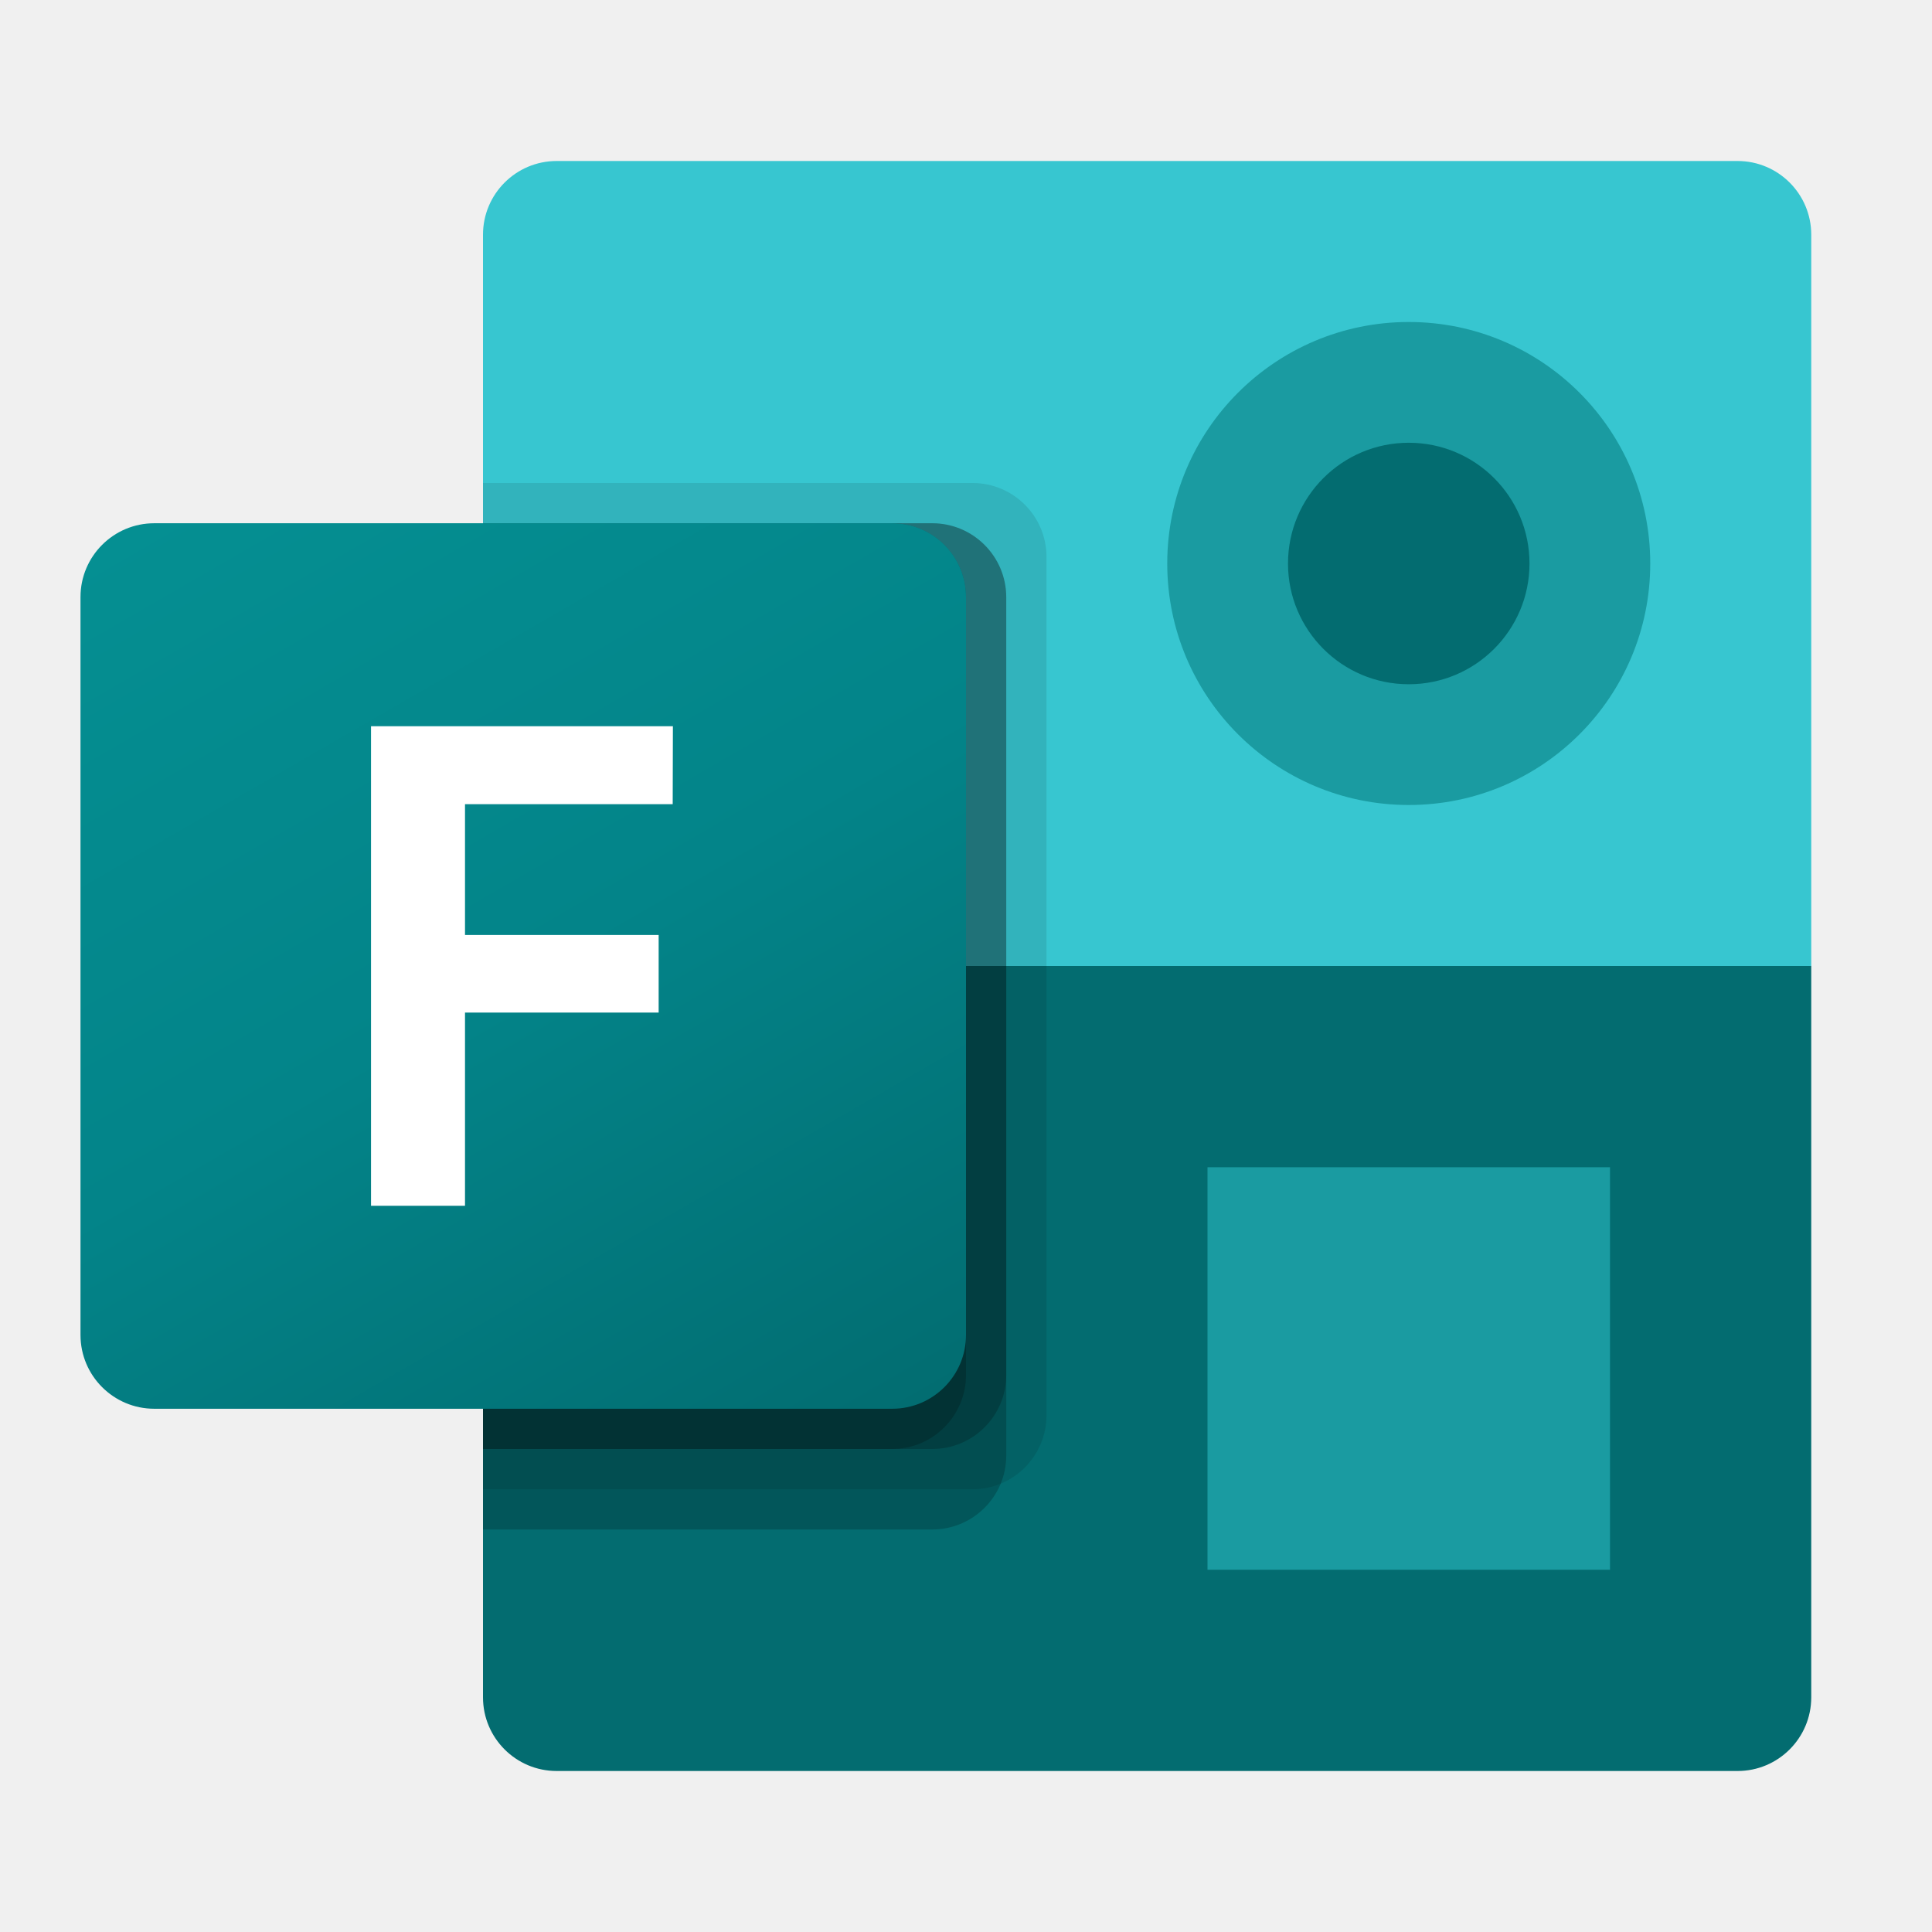
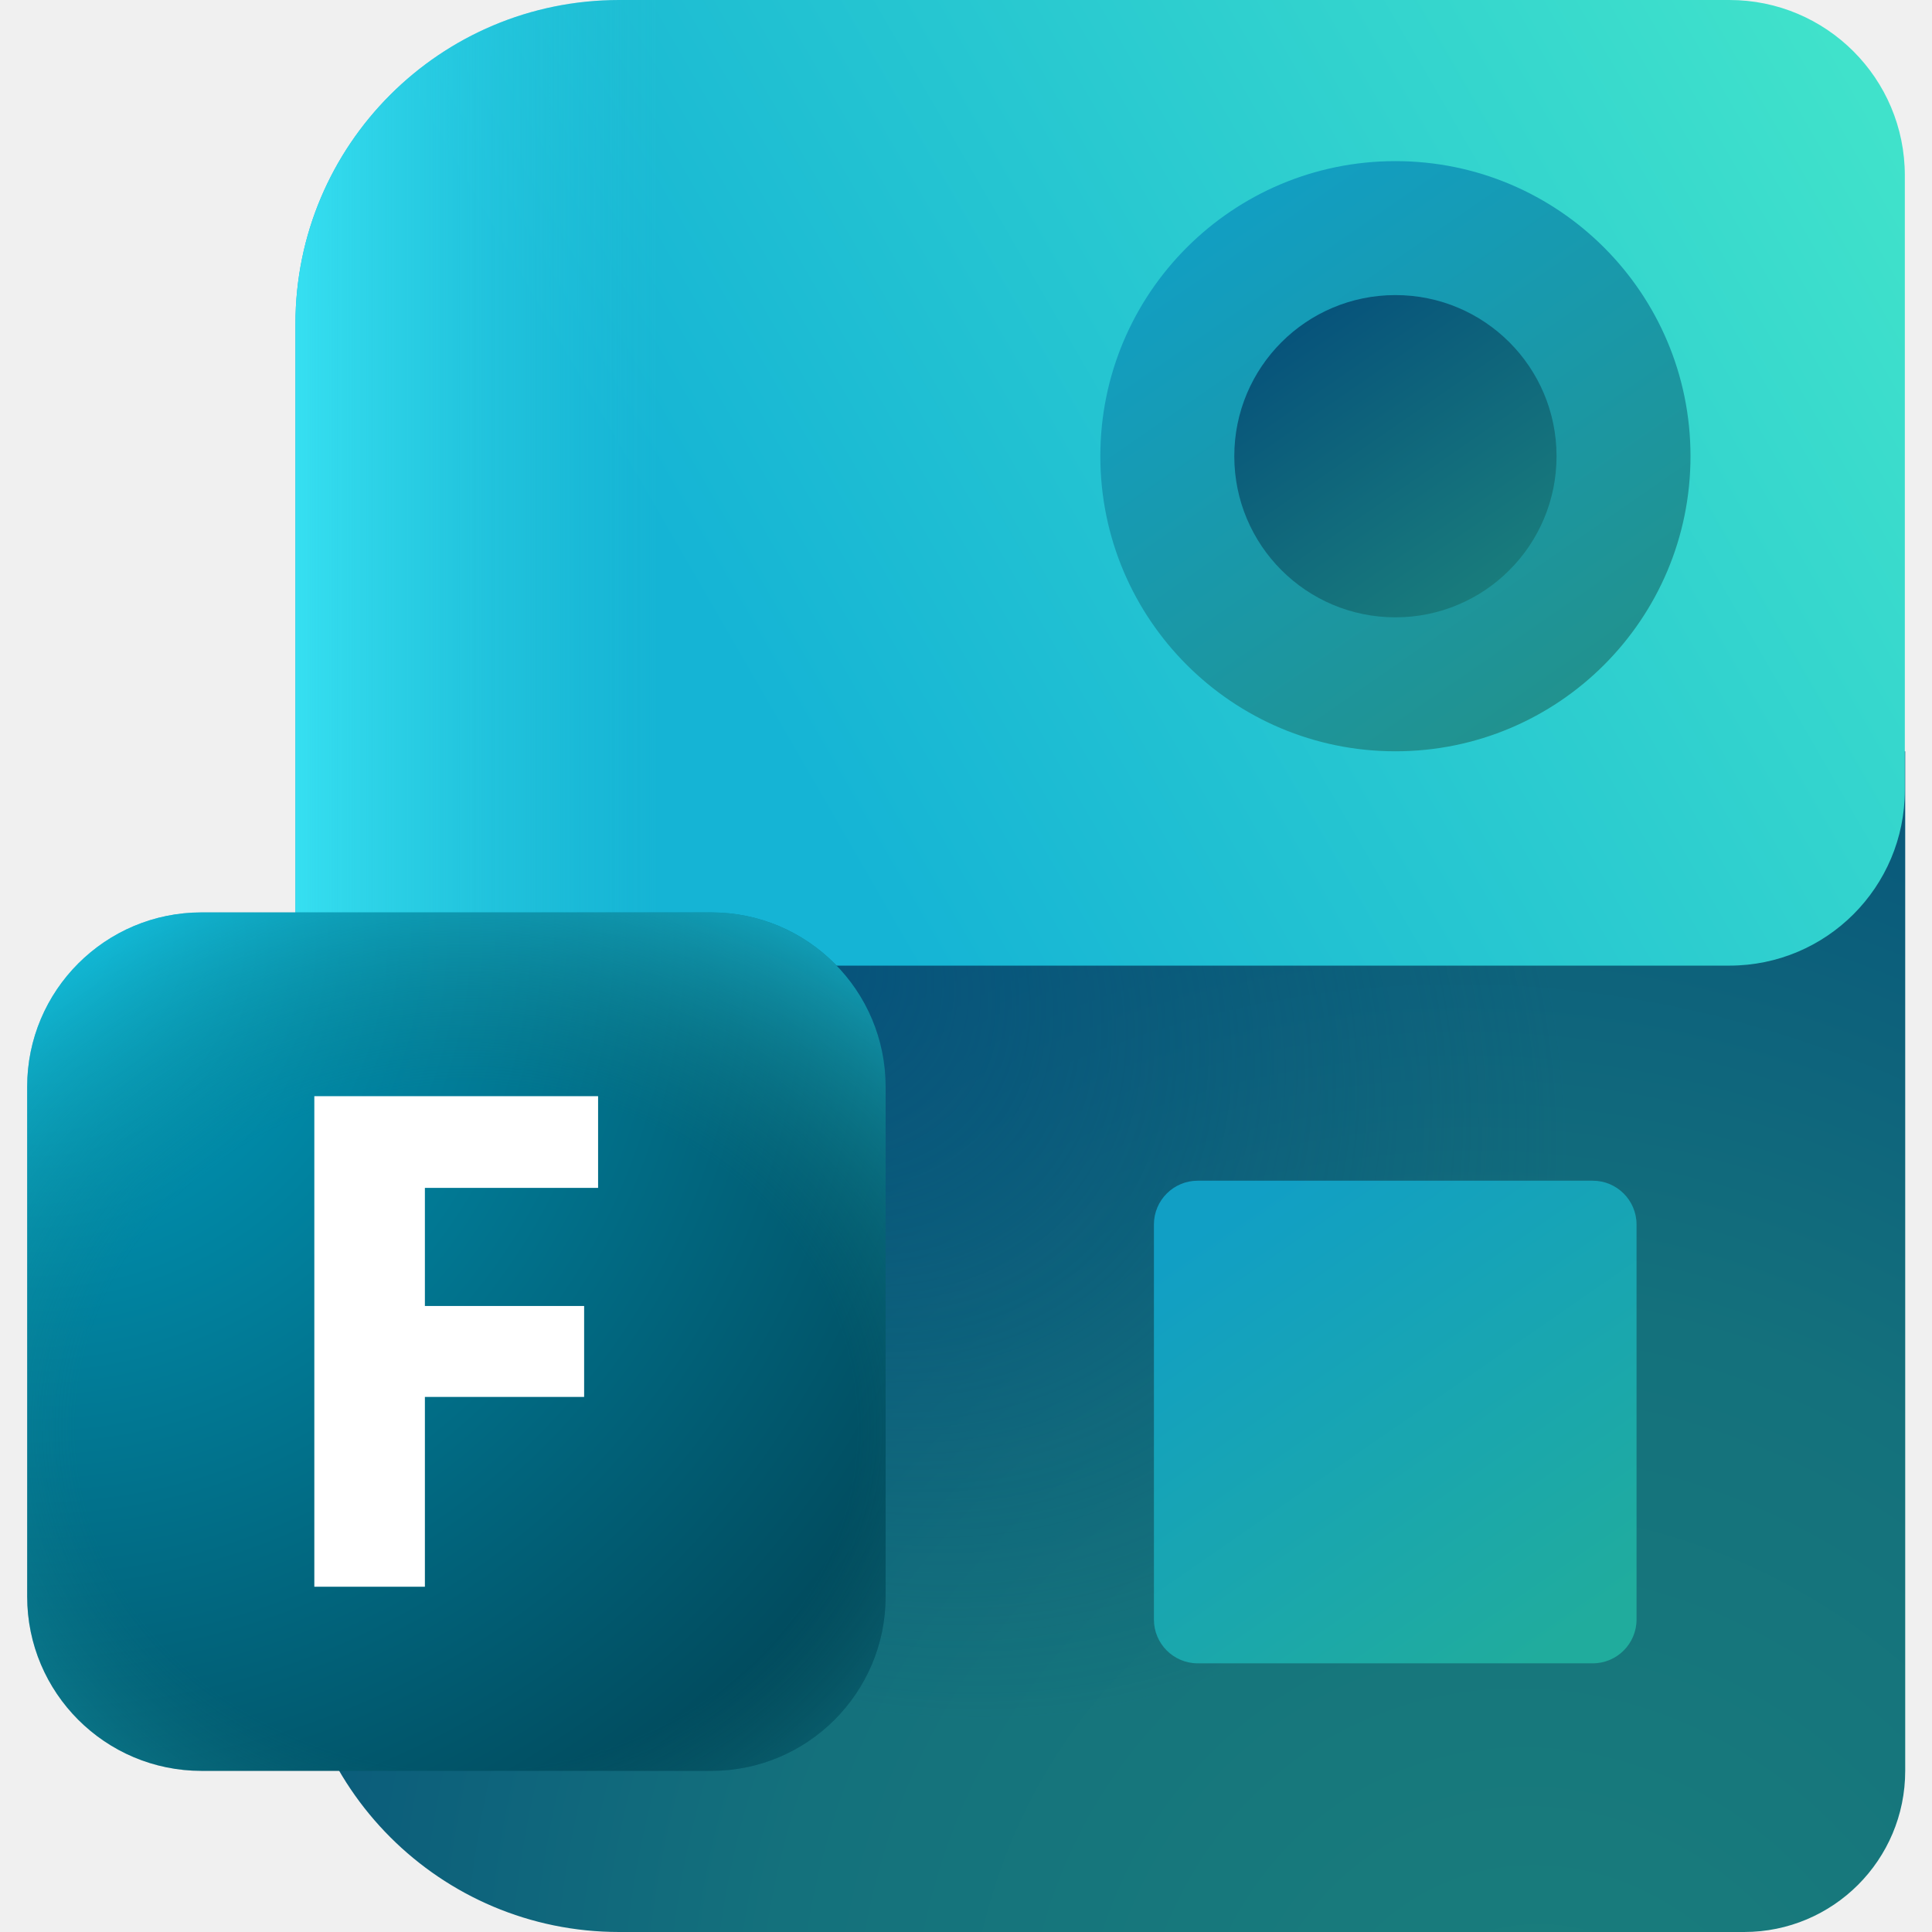
- <svg xmlns="http://www.w3.org/2000/svg" viewBox="0 0 48 48">
-   <defs>
-     <linearGradient id="a" x1="5.822" y1="11.568" x2="20.178" y2="36.432" gradientUnits="userSpaceOnUse">
-       <stop offset="0" stop-color="#058f92" />
-       <stop offset="0.5" stop-color="#038489" />
-       <stop offset="1" stop-color="#026d71" />
-     </linearGradient>
-   </defs>
-   <path d="M45,24V42.169A1.831,1.831,0,0,1,43.169,44H13.831A1.831,1.831,0,0,1,12,42.169V24l17-2Z" fill="#036c70" />
-   <path d="M13.831,4H43.169A1.831,1.831,0,0,1,45,5.831V24a0,0,0,0,1,0,0H12a0,0,0,0,1,0,0V5.831A1.831,1.831,0,0,1,13.831,4Z" fill="#37c6d0" />
-   <rect x="30" y="29" width="10" height="10" fill="#1a9ba1" />
-   <circle cx="35" cy="14" r="6" fill="#1a9ba1" />
-   <circle cx="35" cy="14" r="3" fill="#036c70" />
-   <path d="M24.167,12H12V37H24.167A1.839,1.839,0,0,0,26,35.167V13.833A1.839,1.839,0,0,0,24.167,12Z" opacity="0.1" />
-   <path d="M23.167,13H12V38H23.167A1.839,1.839,0,0,0,25,36.167V14.833A1.839,1.839,0,0,0,23.167,13Z" opacity="0.2" />
-   <path d="M23.167,13H12V36H23.167A1.839,1.839,0,0,0,25,34.167V14.833A1.839,1.839,0,0,0,23.167,13Z" opacity="0.2" />
-   <path d="M22.167,13H12V36H22.167A1.839,1.839,0,0,0,24,34.167V14.833A1.839,1.839,0,0,0,22.167,13Z" opacity="0.2" />
-   <rect x="2" y="13" width="22" height="22" rx="1.833" fill="url(#a)" />
-   <rect width="48" height="48" fill="none" />
-   <path d="M16.713,19.98h-5.16v3.249h4.811v1.928H11.553v4.8H9.218V18.043h7.5Z" fill="#fff" />
+ <svg xmlns="http://www.w3.org/2000/svg" viewBox="0 0 512 512">
+   <radialGradient id="SVGIalUG8Uh" cx="-636.407" cy="-241.425" r="14.223" gradientTransform="matrix(-18.3292 -29.852 26.9769 -16.5711 -4739.679 -22434.014)" gradientUnits="userSpaceOnUse">
+     <stop offset="0" stop-color="#1a7f7c" />
+     <stop offset=".45" stop-color="#14717c" />
+     <stop offset=".8" stop-color="#08567b" />
+   </radialGradient>
+   <path fill="url(#SVGIalUG8Uh)" d="M78.3 312.9c0-62.8 50.9-113.8 113.8-113.8h312.8v270.2c0 23.6-19.1 42.7-42.7 42.7H164.1c-47.4 0-85.8-38.4-85.8-85.8z" />
+   <radialGradient id="SVGIMbLAoGM" cx="-659.117" cy="-242.353" r="14.223" gradientTransform="rotate(223.32 -4658.958 -3611.382)scale(16.46 12.72)" gradientUnits="userSpaceOnUse">
+     <stop offset="0" stop-color="#06517b" />
+     <stop offset=".99" stop-color="#06517b" stop-opacity="0" />
+   </radialGradient>
+   <path fill="url(#SVGIMbLAoGM)" fill-opacity=".8" d="M78.3 312.9c0-62.8 50.9-113.8 113.8-113.8h312.8v270.2c0 23.6-19.1 42.7-42.7 42.7H164.1c-47.4 0-85.8-38.4-85.8-85.8z" />
+   <linearGradient id="SVGFouEmjdL" x1="107.943" x2="511.707" y1="300.296" y2="67.172" gradientTransform="translate(0 -58)" gradientUnits="userSpaceOnUse">
+     <stop offset=".23" stop-color="#15b4d5" />
+     <stop offset="1" stop-color="#43e5ca" />
+   </linearGradient>
+   <path fill="url(#SVGFouEmjdL)" d="M78.3 85.8C78.3 38.4 116.7 0 164.1 0h294.2c25.7 0 46.5 20.8 46.5 46.5v162.9c0 25.7-20.8 46.5-46.5 46.5H164.1c-47.4 0-85.8 38.7-85.8 86.1z" />
+   <linearGradient id="SVGB7bnNeuZ" x1="195.774" x2="78.259" y1="229.049" y2="229.049" gradientTransform="translate(0 -58)" gradientUnits="userSpaceOnUse">
+     <stop offset=".18" stop-color="#29cbdc" stop-opacity="0" />
+     <stop offset="1" stop-color="#36dff1" />
+   </linearGradient>
+   <path fill="url(#SVGB7bnNeuZ)" d="M78.3 85.8C78.3 38.4 116.7 0 164.1 0h294.2c25.7 0 46.5 20.8 46.5 46.5v162.9c0 25.7-20.8 46.5-46.5 46.5H164.1c-47.4 0-85.8 38.7-85.8 86.1z" />
+   <linearGradient id="SVGuzgNQeOY" x1="320.274" x2="420.841" y1="107.416" y2="252.681" gradientTransform="translate(0 -58)" gradientUnits="userSpaceOnUse">
+     <stop offset="0" stop-color="#119fc5" />
+     <stop offset="1" stop-color="#22918b" />
+   </linearGradient>
+   <path fill="url(#SVGuzgNQeOY)" d="M369.8 199.1c43.2 0 78.2-35 78.2-78.2s-35-78.2-78.2-78.2s-78.2 35-78.2 78.2s35 78.2 78.2 78.2" />
+   <linearGradient id="SVGAcKuHeFr" x1="342.764" x2="397.619" y1="139.906" y2="219.133" gradientTransform="translate(0 -58)" gradientUnits="userSpaceOnUse">
+     <stop offset="0" stop-color="#06517b" />
+     <stop offset="1" stop-color="#1a7f7c" />
+   </linearGradient>
+   <path fill="url(#SVGAcKuHeFr)" d="M369.8 163.6c23.6 0 42.7-19.1 42.7-42.7s-19.1-42.7-42.7-42.7s-42.7 19.1-42.7 42.7s19.1 42.7 42.7 42.7" />
+   <linearGradient id="SVGDauhUc9n" x1="329.267" x2="411.546" y1="376.409" y2="495.255" gradientTransform="translate(0 -58)" gradientUnits="userSpaceOnUse">
+     <stop offset="0" stop-color="#119fc5" />
+     <stop offset="1" stop-color="#20ac9d" />
+   </linearGradient>
+   <path fill="url(#SVGDauhUc9n)" d="M422.1 312.9H317.4c-6.4 0-11.6 5.2-11.6 11.6v104.7c0 6.4 5.2 11.6 11.6 11.6h104.7c6.4 0 11.6-5.2 11.6-11.6V324.5c0-6.4-5.2-11.6-11.6-11.6" />
+   <radialGradient id="SVGZoLBHdow" cx="-566.015" cy="-256.303" r="14.223" gradientTransform="rotate(45 -13697.188 12689.592)scale(22.62)skewY(.01)" gradientUnits="userSpaceOnUse">
+     <stop offset=".06" stop-color="#009bbc" />
+     <stop offset=".59" stop-color="#01657d" />
+     <stop offset=".94" stop-color="#014354" />
+   </radialGradient>
+   <path fill="url(#SVGZoLBHdow)" d="M53.4 241.8h135.1c25.5 0 46.2 20.7 46.2 46.2v135.1c0 25.5-20.7 46.2-46.2 46.2H53.4c-25.5 0-46.2-20.7-46.2-46.2V288c0-25.5 20.7-46.2 46.2-46.2" />
+   <radialGradient id="SVG4jD2meyN" cx="-542.775" cy="-309.721" r="14.223" gradientTransform="matrix(0 11.2 -12.75 0 -3825.51 6457.4)" gradientUnits="userSpaceOnUse">
+     <stop offset=".57" stop-color="#1e8581" stop-opacity="0" />
+     <stop offset=".97" stop-color="#1ecbe6" />
+   </radialGradient>
+   <path fill="url(#SVG4jD2meyN)" fill-opacity=".6" d="M53.4 241.8h135.1c25.5 0 46.2 20.7 46.2 46.2v135.1c0 25.5-20.7 46.2-46.2 46.2H53.4c-25.5 0-46.2-20.7-46.2-46.2V288c0-25.5 20.7-46.2 46.2-46.2" />
+   <path fill="#fff" d="M158.5 314.8h-45.9v31.3h42.2v24.1h-42.2v50.3H83.3v-130h75.2z" />
</svg>
